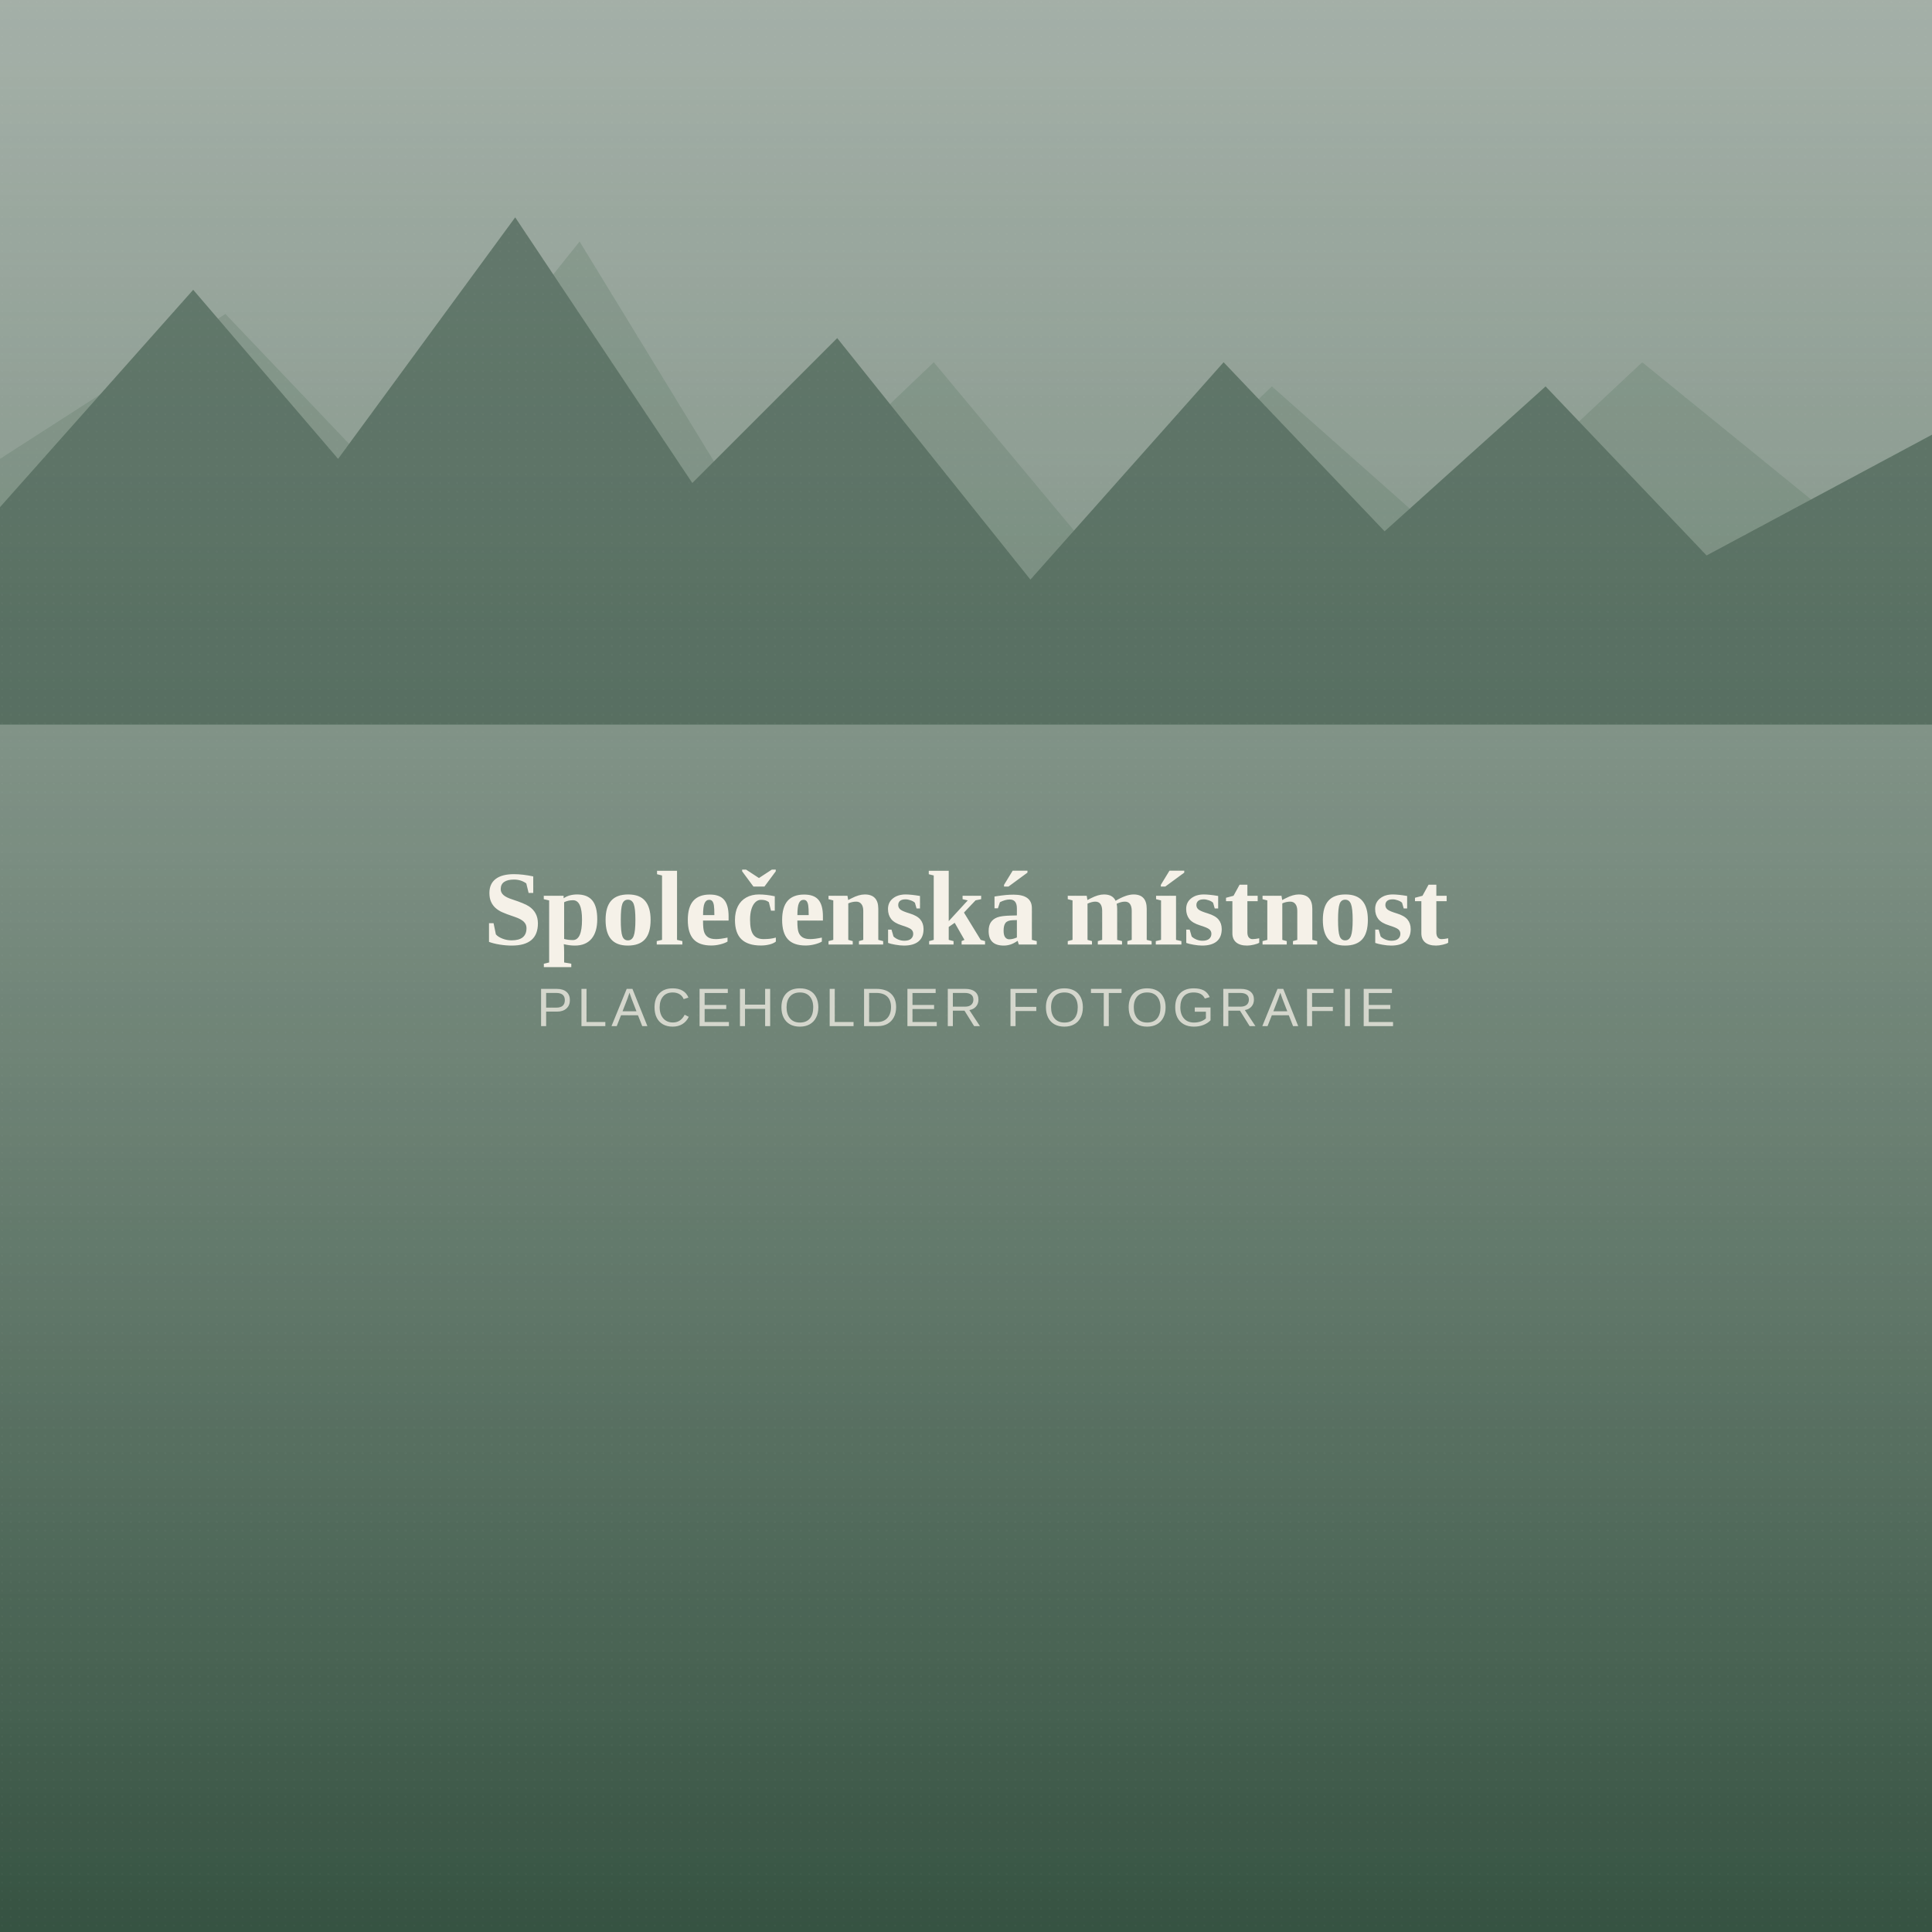
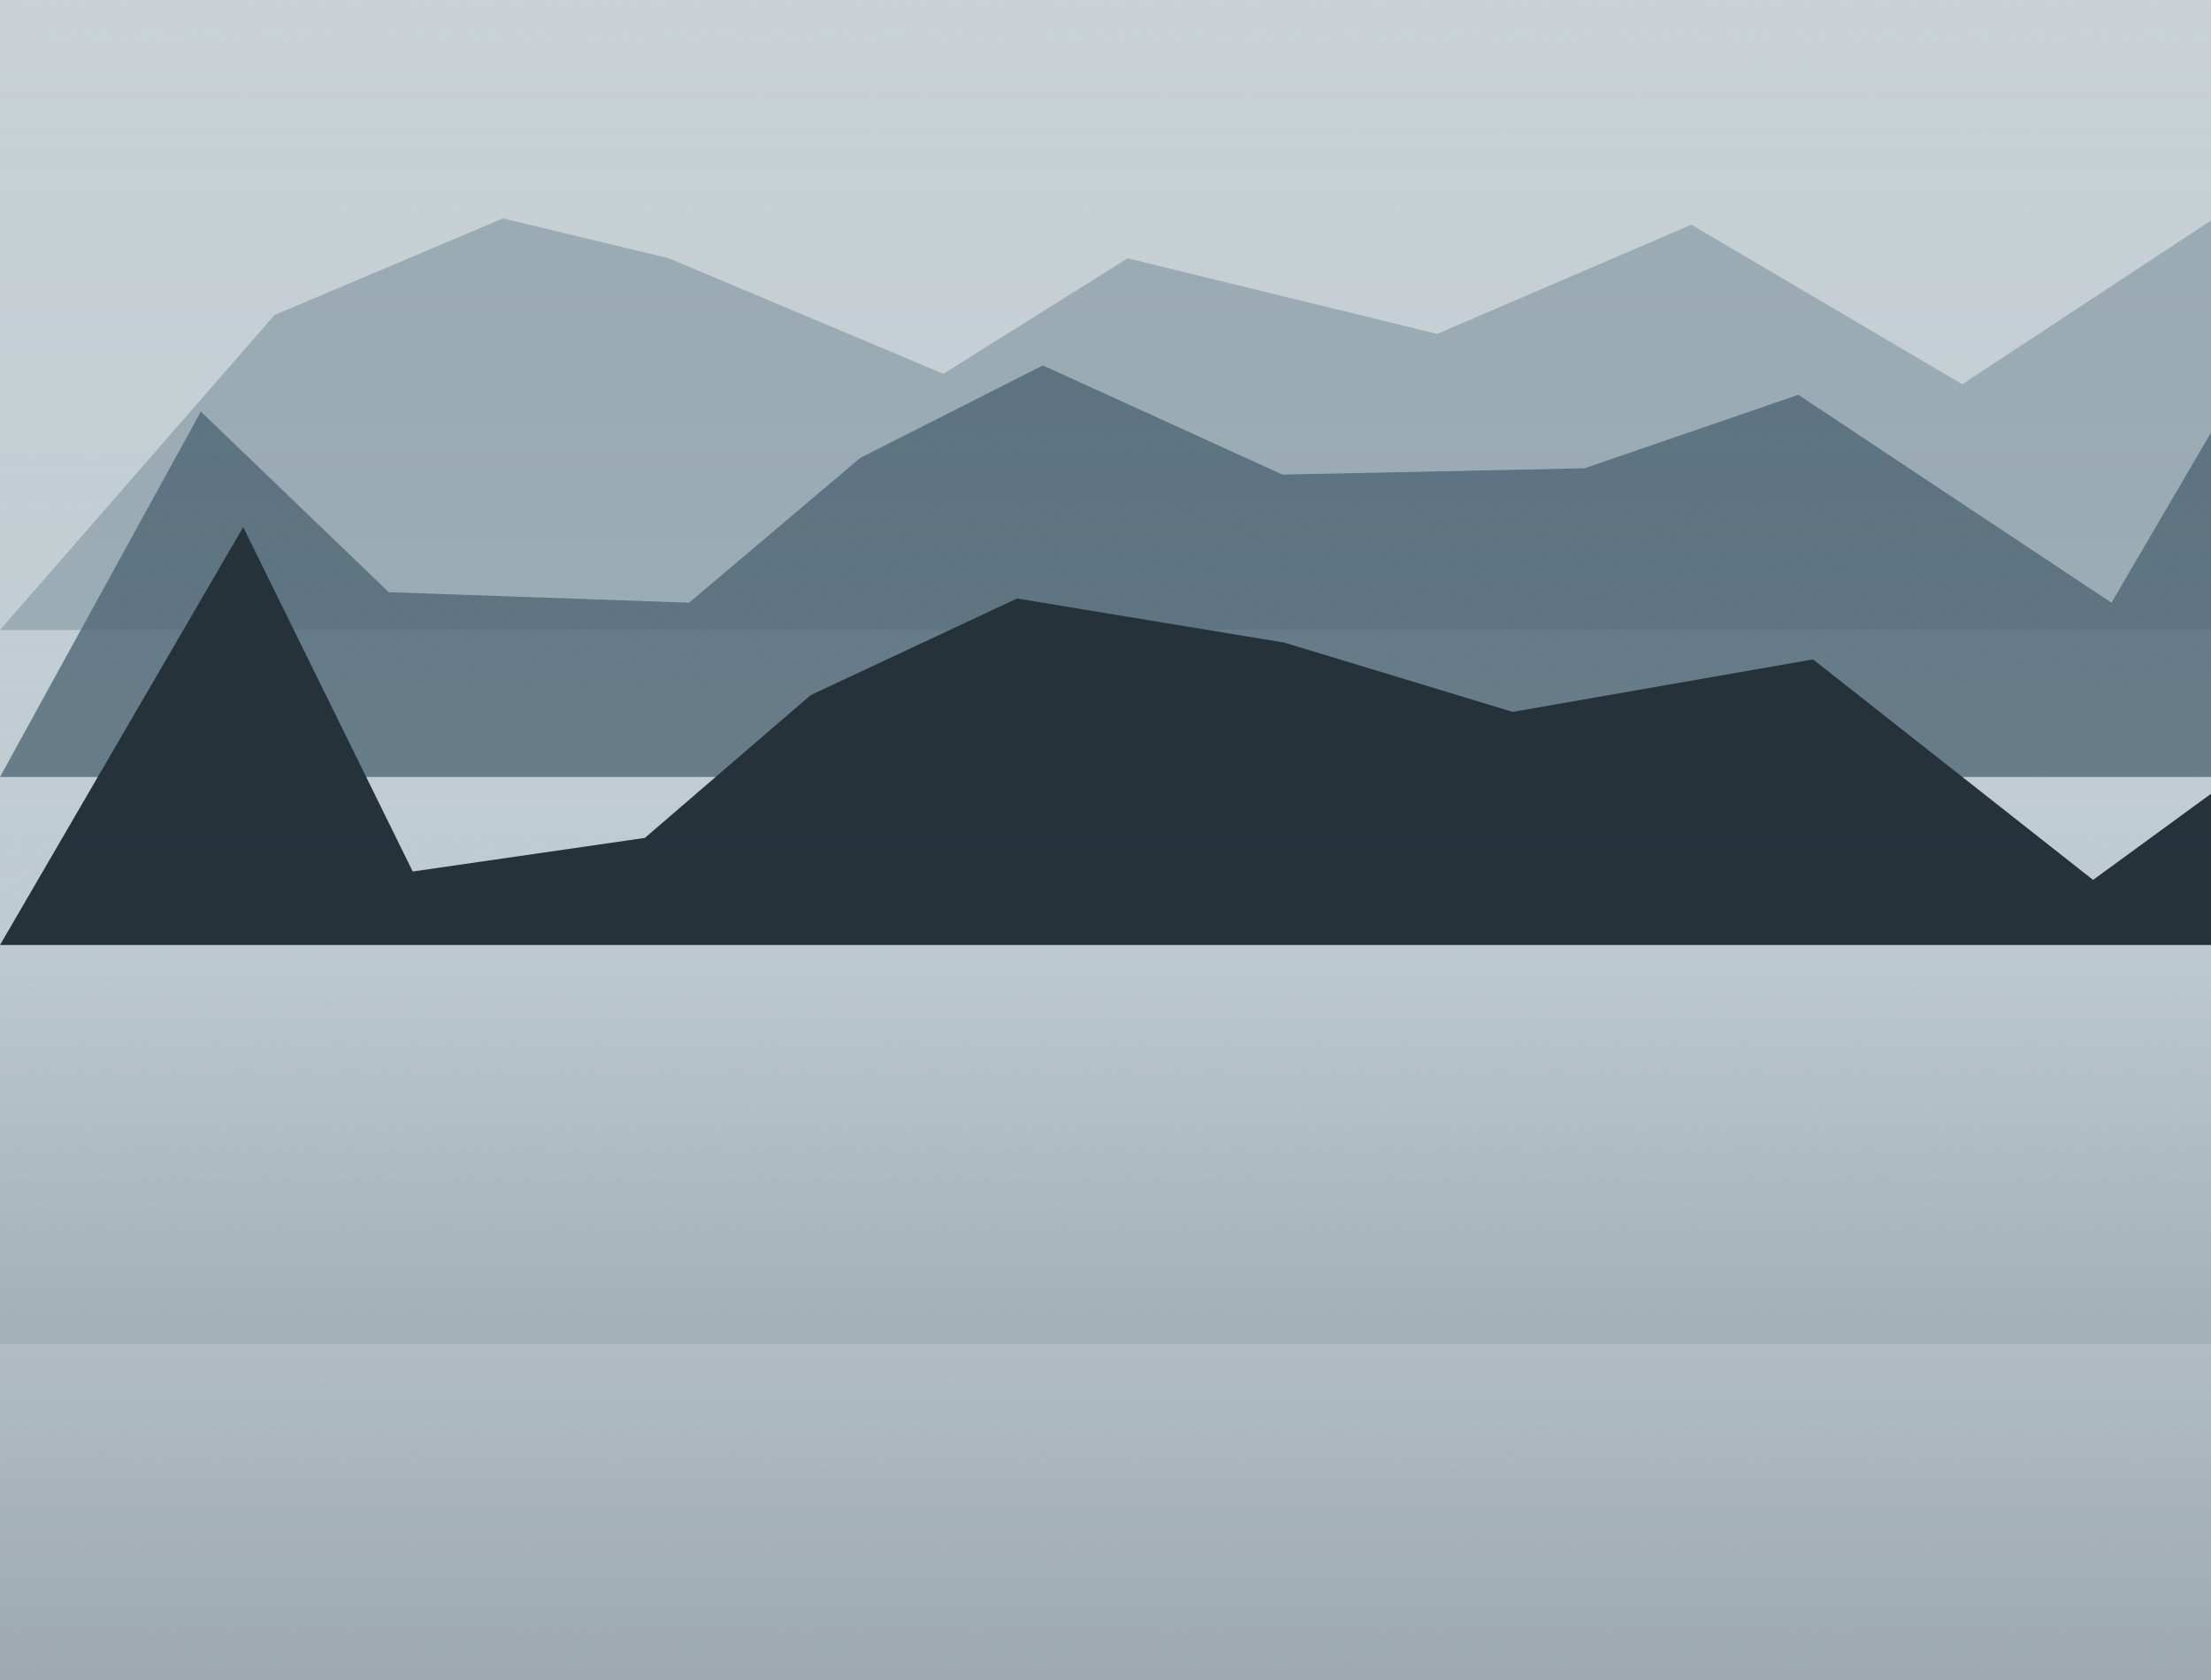
- <svg xmlns="http://www.w3.org/2000/svg" viewBox="0 0 900 900" width="900" height="900" role="img" aria-label="Společenská místnost">
+ <svg xmlns="http://www.w3.org/2000/svg" viewBox="0 0 1000 760" width="1000" height="760" role="img" aria-label="Společenská místnost">
  <defs>
-     <linearGradient id="sky-5" x1="0" y1="0" x2="0" y2="1">
-       <stop offset="0%" stop-color="#6E8C77" stop-opacity="0.35" />
-       <stop offset="100%" stop-color="#3B5A48" />
+     <linearGradient id="sky-9" x1="0" y1="0" x2="0" y2="1">
+       <stop offset="0%" stop-color="#DCE4E8" />
+       <stop offset="100%" stop-color="#A9BAC2" />
    </linearGradient>
-     <pattern id="grain-5" width="4" height="4" patternUnits="userSpaceOnUse">
-       <rect width="4" height="4" fill="transparent" />
-       <circle cx="1" cy="1" r="0.5" fill="#ffffff" opacity="0.03" />
-     </pattern>
+     <linearGradient id="vig-9" x1="0" y1="0" x2="0" y2="1">
+       <stop offset="0%" stop-color="#26323A" stop-opacity="0.10" />
+       <stop offset="55%" stop-color="#26323A" stop-opacity="0" />
+       <stop offset="100%" stop-color="#26323A" stop-opacity="0.22" />
+     </linearGradient>
+     <filter id="grain-9">
+       <feTurbulence type="fractalNoise" baseFrequency="0.9" numOctaves="2" stitchTiles="stitch" result="noise" />
+       <feColorMatrix in="noise" type="matrix" values="0 0 0 0 0  0 0 0 0 0  0 0 0 0 0  0 0 0 0.02 0" />
+     </filter>
  </defs>
-   <rect width="900" height="900" fill="url(#sky-5)" />
-   <g transform="scale(0.75,1.125)" opacity="0.55">
-     <path d="M0,300 L0,190 L140,130 L240,200 L360,100 L470,220 L580,150 L680,230 L790,160 L900,225 L1020,150 L1140,215 L1200,200 L1200,300 Z" fill="#6E8C77" opacity="0.55" />
-     <path d="M0,300 L0,210 L120,120 L210,190 L320,90 L430,200 L520,140 L640,240 L760,150 L860,220 L960,160 L1060,230 L1200,180 L1200,300 Z" fill="#3B5A48" />
+   <rect width="1000" height="760" fill="url(#sky-9)" />
+   <g transform="scale(0.8333333,0.95)">
+     <path d="M0,300 L149,150 L273,104 L363,123 L512,178 L612,123 L780,159 L918,107 L1065,183 L1200,105 L1200,300 Z" fill="#7E93A0" opacity="0.55" />
+     <path d="M0,300 L109,126 L211,212 L374,217 L467,148 L566,104 L696,156 L860,153 L976,118 L1146,217 L1200,136 L1200,300 Z" fill="#516979" opacity="0.8" transform="translate(0,70)" />
+     <path d="M0,300 L132,101 L224,265 L350,249 L440,181 L552,135 L697,156 L821,189 L984,164 L1136,269 L1200,228 L1200,300 Z" fill="#26323A" transform="translate(0,150)" />
+     <rect x="0" y="640" width="1200" height="160" fill="#FFFFFF" opacity="0.25" />
  </g>
-   <rect width="900" height="900" fill="url(#grain-5)" />
-   <rect width="900" height="900" fill="#1c2b23" opacity="0.18" />
-   <g font-family="Georgia, 'Times New Roman', serif" text-anchor="middle">
-     <text x="450.0" y="440.0" font-size="49.5" fill="#F5F1E8" font-weight="600">Společenská místnost</text>
-     <text x="450.0" y="478.0" font-size="25.2" fill="#F5F1E8" opacity="0.75" font-family="Arial, sans-serif" letter-spacing="2">PLACEHOLDER FOTOGRAFIE</text>
-   </g>
+   <rect width="1000" height="760" filter="url(#grain-9)" opacity="0.6" />
+   <rect width="1000" height="760" fill="url(#vig-9)" />
</svg>
